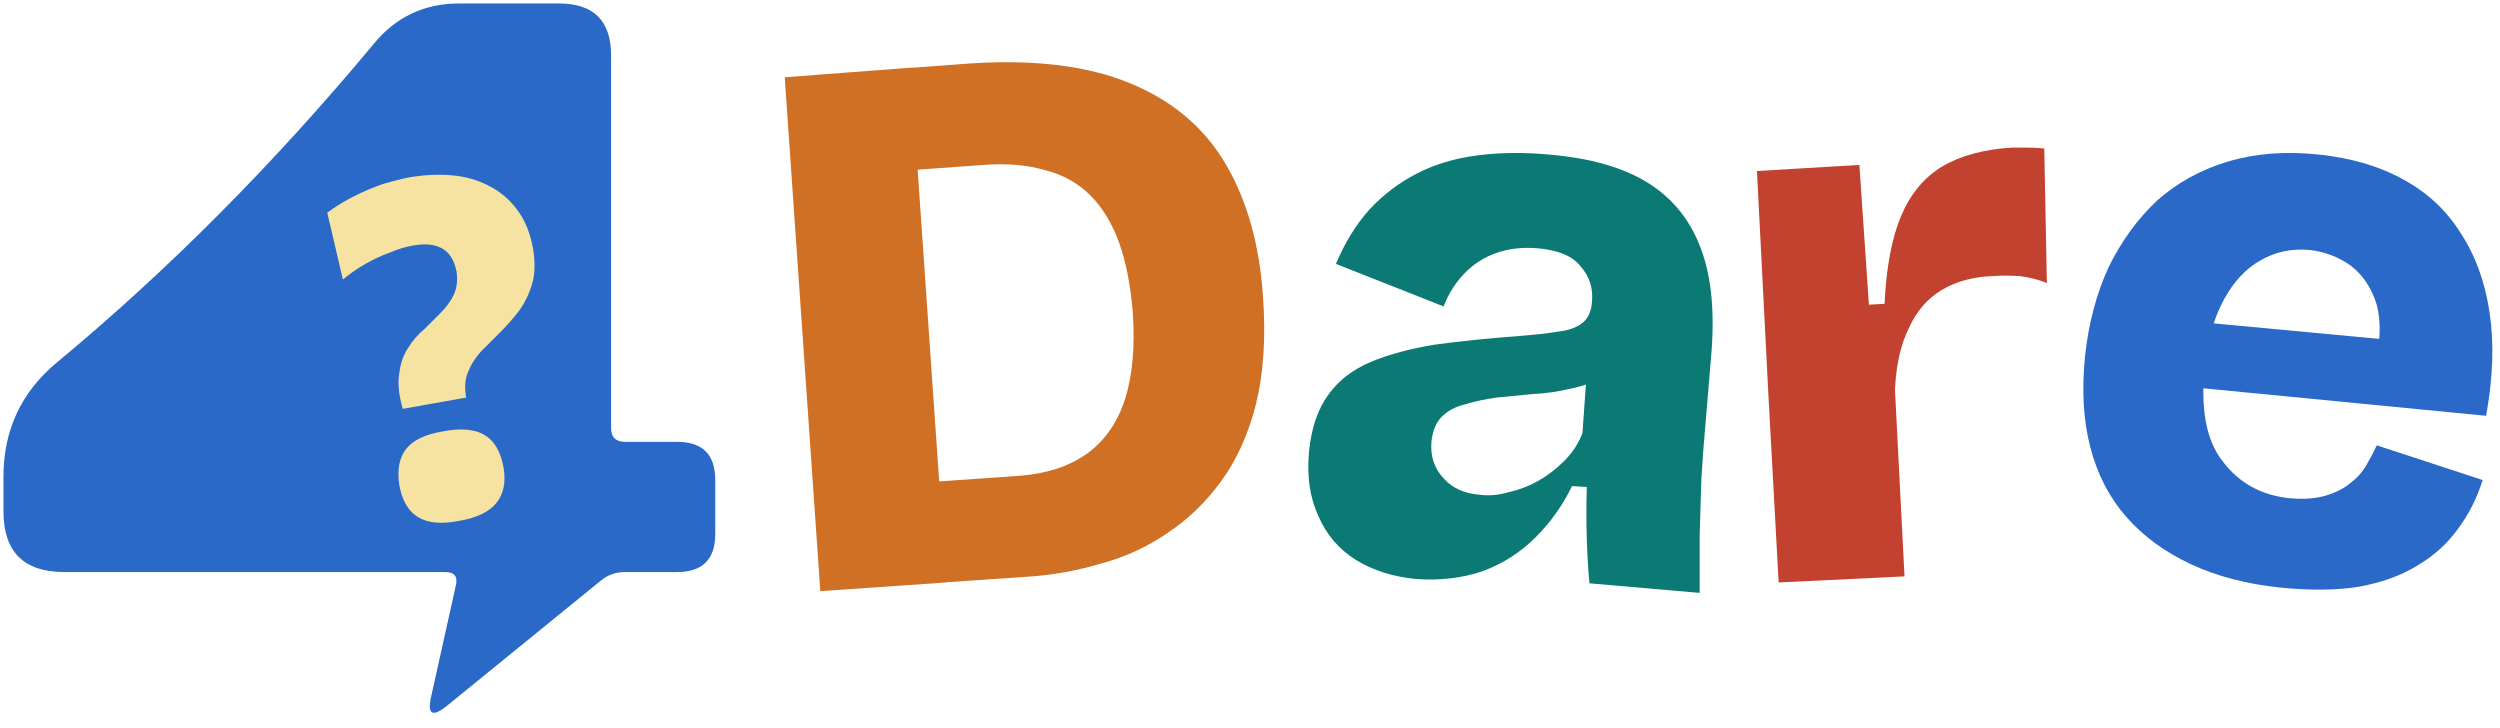
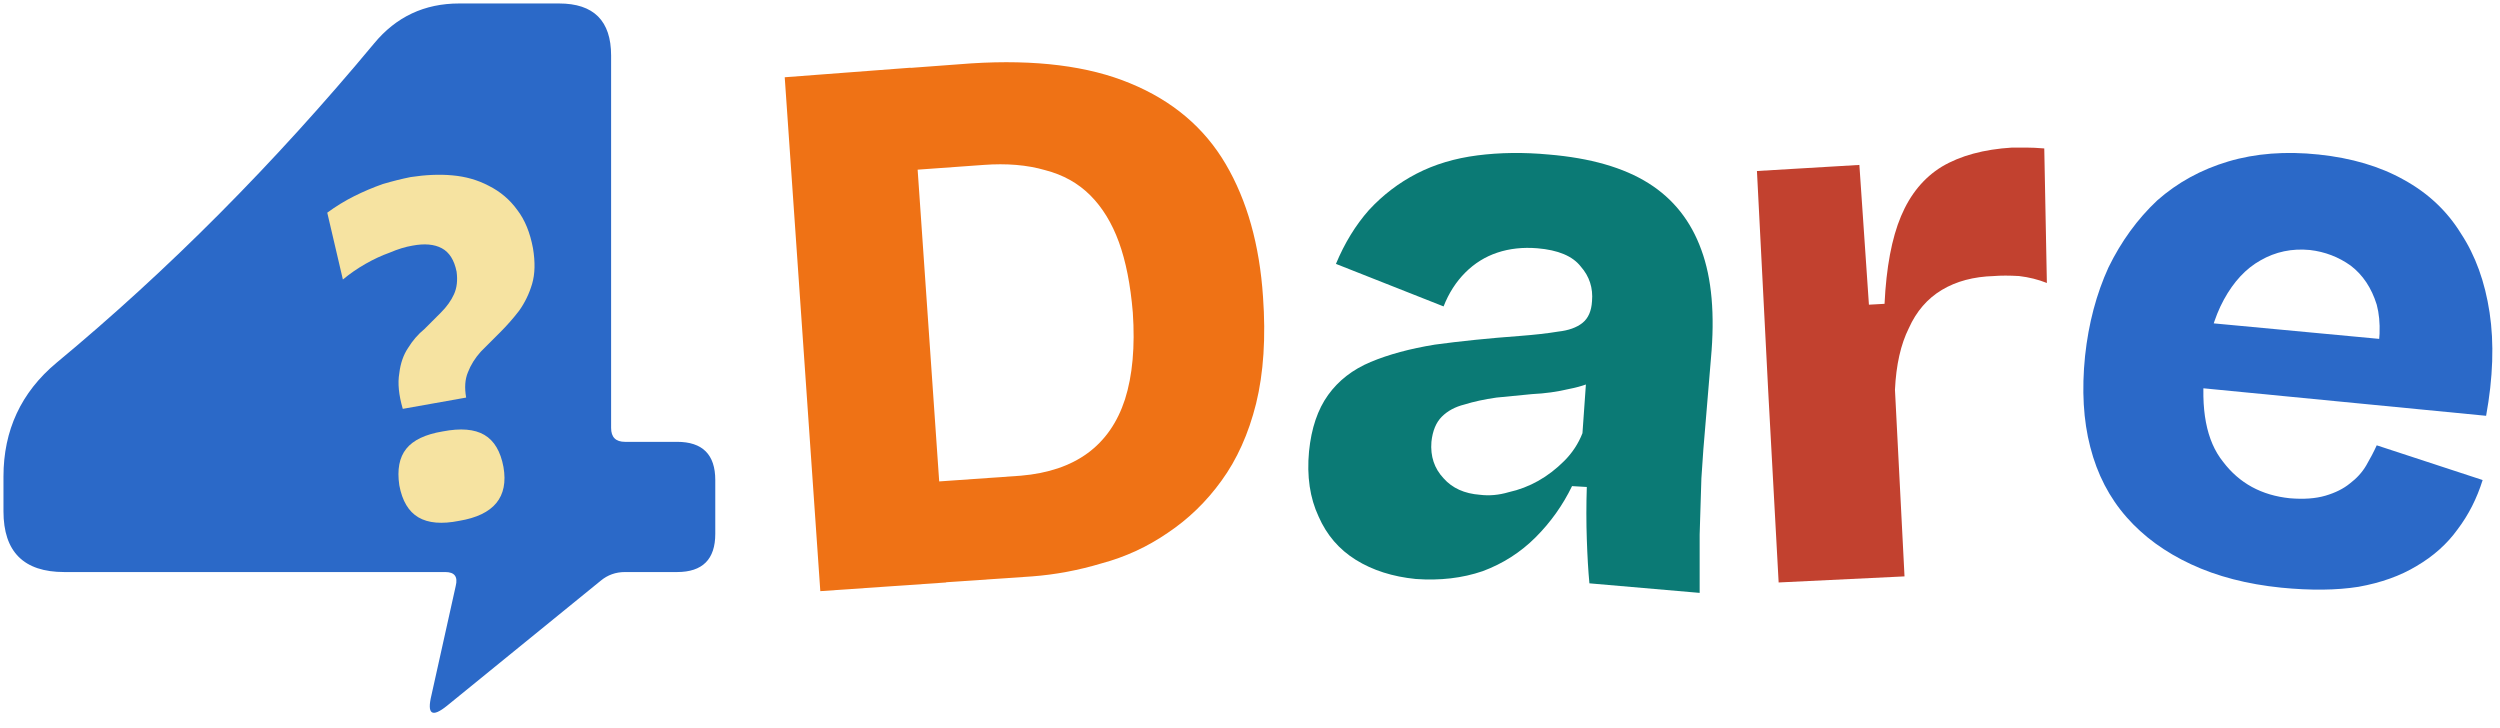
<svg xmlns="http://www.w3.org/2000/svg" viewBox="-4 -4 2880 838">
  <path fill="#2B69C8" d="M525 0L640 0Q700 0 700 60L700 489Q700 505 716 505L776 505Q820 505 820 549L820 611Q820 655 776 655L716 655Q700 655 688 665L511 809Q485 830 493 797L521 671Q525 655 509 655L70 655Q0 655 0 585L0 545Q0 465 61 414Q254 254 427 46Q465 0 525 0Z" />
  <path fill="#F6E3A1" d="M533 454L460 467Q453 443 456 426Q458 409 466 397Q474 384 485 375Q495 365 504 356Q514 346 519 335Q524 324 522 309L522 309Q518 289 505 282Q492 275 471 279L471 279Q459 281 445 287Q431 292 417 300Q403 308 391 318L391 318L373 241Q388 230 404 222Q420 214 437 208Q454 203 469 200L469 200Q495 196 517 198Q540 200 559 210Q579 220 592 238Q605 255 610 282L610 282Q614 306 609 323Q604 340 594 354Q584 367 572 379Q561 390 550 401Q540 412 535 425Q530 437 533 454L533 454M525 596L525 596Q495 602 478 592Q461 582 456 555L456 555Q452 528 464 513Q476 498 506 493L506 493Q537 487 554 497Q571 507 576 534L576 534Q585 586 525 596" />
-   <path fill="#CF7024" d="M1185 660L1009 672L1001 556L1172 544Q1219 540 1249 518Q1279 496 1292 456Q1305 415 1301 356L1301 356Q1297 308 1285 275Q1273 242 1252 221Q1231 200 1200 192Q1169 183 1129 186L1129 186L976 197L967 80L1115 69Q1226 62 1298 92Q1371 122 1408 185Q1445 248 1451 338L1451 338Q1456 408 1443 461Q1430 513 1403 550Q1377 586 1341 610Q1306 634 1265 645Q1225 657 1185 660L1185 660M1086 667L941 677L900 85L1045 74L1086 667" />
+   <path fill="#EF7215" d="M1185 660L1009 672L1001 556L1172 544Q1219 540 1249 518Q1279 496 1292 456Q1305 415 1301 356L1301 356Q1297 308 1285 275Q1273 242 1252 221Q1231 200 1200 192Q1169 183 1129 186L1129 186L976 197L967 80L1115 69Q1226 62 1298 92Q1371 122 1408 185Q1445 248 1451 338L1451 338Q1456 408 1443 461Q1430 513 1403 550Q1377 586 1341 610Q1306 634 1265 645Q1225 657 1185 660L1185 660M1086 667L941 677L900 85L1045 74L1086 667" />
  <path fill="#0B7A75" d="M1627 663L1627 663Q1587 659 1558 641Q1529 623 1515 591Q1500 559 1504 516L1504 516Q1508 476 1526 451Q1544 426 1575 413Q1606 400 1649 393Q1693 387 1747 383L1747 383Q1773 381 1791 378Q1809 376 1819 368Q1829 360 1830 343L1830 343Q1832 320 1817 303Q1803 285 1767 282L1767 282Q1742 280 1721 287Q1700 294 1684 310Q1668 326 1659 349L1659 349L1535 300Q1550 264 1573 238Q1597 212 1628 196Q1659 180 1698 175Q1737 170 1780 174L1780 174Q1852 180 1895 207Q1938 234 1956 284Q1974 333 1967 409L1967 409L1961 481Q1958 514 1956 547Q1955 579 1954 612Q1954 645 1954 679L1954 679L1827 668Q1825 647 1824 617Q1823 588 1824 557L1824 557L1807 556Q1791 589 1765 615Q1739 641 1704 654Q1669 666 1627 663M1701 566L1701 566Q1717 568 1734 563Q1752 559 1768 550Q1784 541 1798 527Q1812 513 1819 495L1819 495L1824 424L1843 430Q1825 440 1804 444Q1783 449 1761 450Q1740 452 1720 454Q1699 457 1683 462Q1667 466 1657 476Q1647 486 1645 505L1645 505Q1643 530 1659 547Q1674 564 1701 566" />
  <path fill="#C2412F" d="M2190 660L2045 667L2033 447L2020 193L2138 186L2149 347L2167 346Q2170 283 2186 245Q2202 207 2233 188Q2265 169 2314 166L2314 166Q2321 166 2330 166Q2339 166 2351 167L2351 167L2354 322Q2339 316 2322 314Q2305 313 2293 314L2293 314Q2258 315 2233 330Q2208 345 2195 374Q2181 402 2179 445L2179 445L2190 660" />
  <path fill="#2B69C8" d="M2624 673L2624 673Q2565 667 2520 646Q2475 625 2446 592Q2416 558 2404 511Q2392 465 2398 406L2398 406Q2404 350 2425 304Q2447 259 2481 227Q2516 196 2563 182Q2610 168 2667 174L2667 174Q2724 180 2765 203Q2807 226 2831 265Q2856 303 2864 356Q2872 409 2860 475L2860 475L2490 439L2498 364L2786 391L2731 421Q2742 377 2734 347Q2725 318 2704 302Q2683 287 2657 284L2657 284Q2626 281 2600 296Q2575 310 2558 341Q2541 372 2536 418L2536 418Q2528 492 2557 528Q2585 565 2634 570L2634 570Q2658 572 2675 567Q2692 562 2703 553Q2715 544 2722 532Q2729 520 2734 509L2734 509L2856 549Q2846 581 2827 606Q2809 631 2780 648Q2752 665 2713 672Q2675 678 2624 673" />
</svg>
